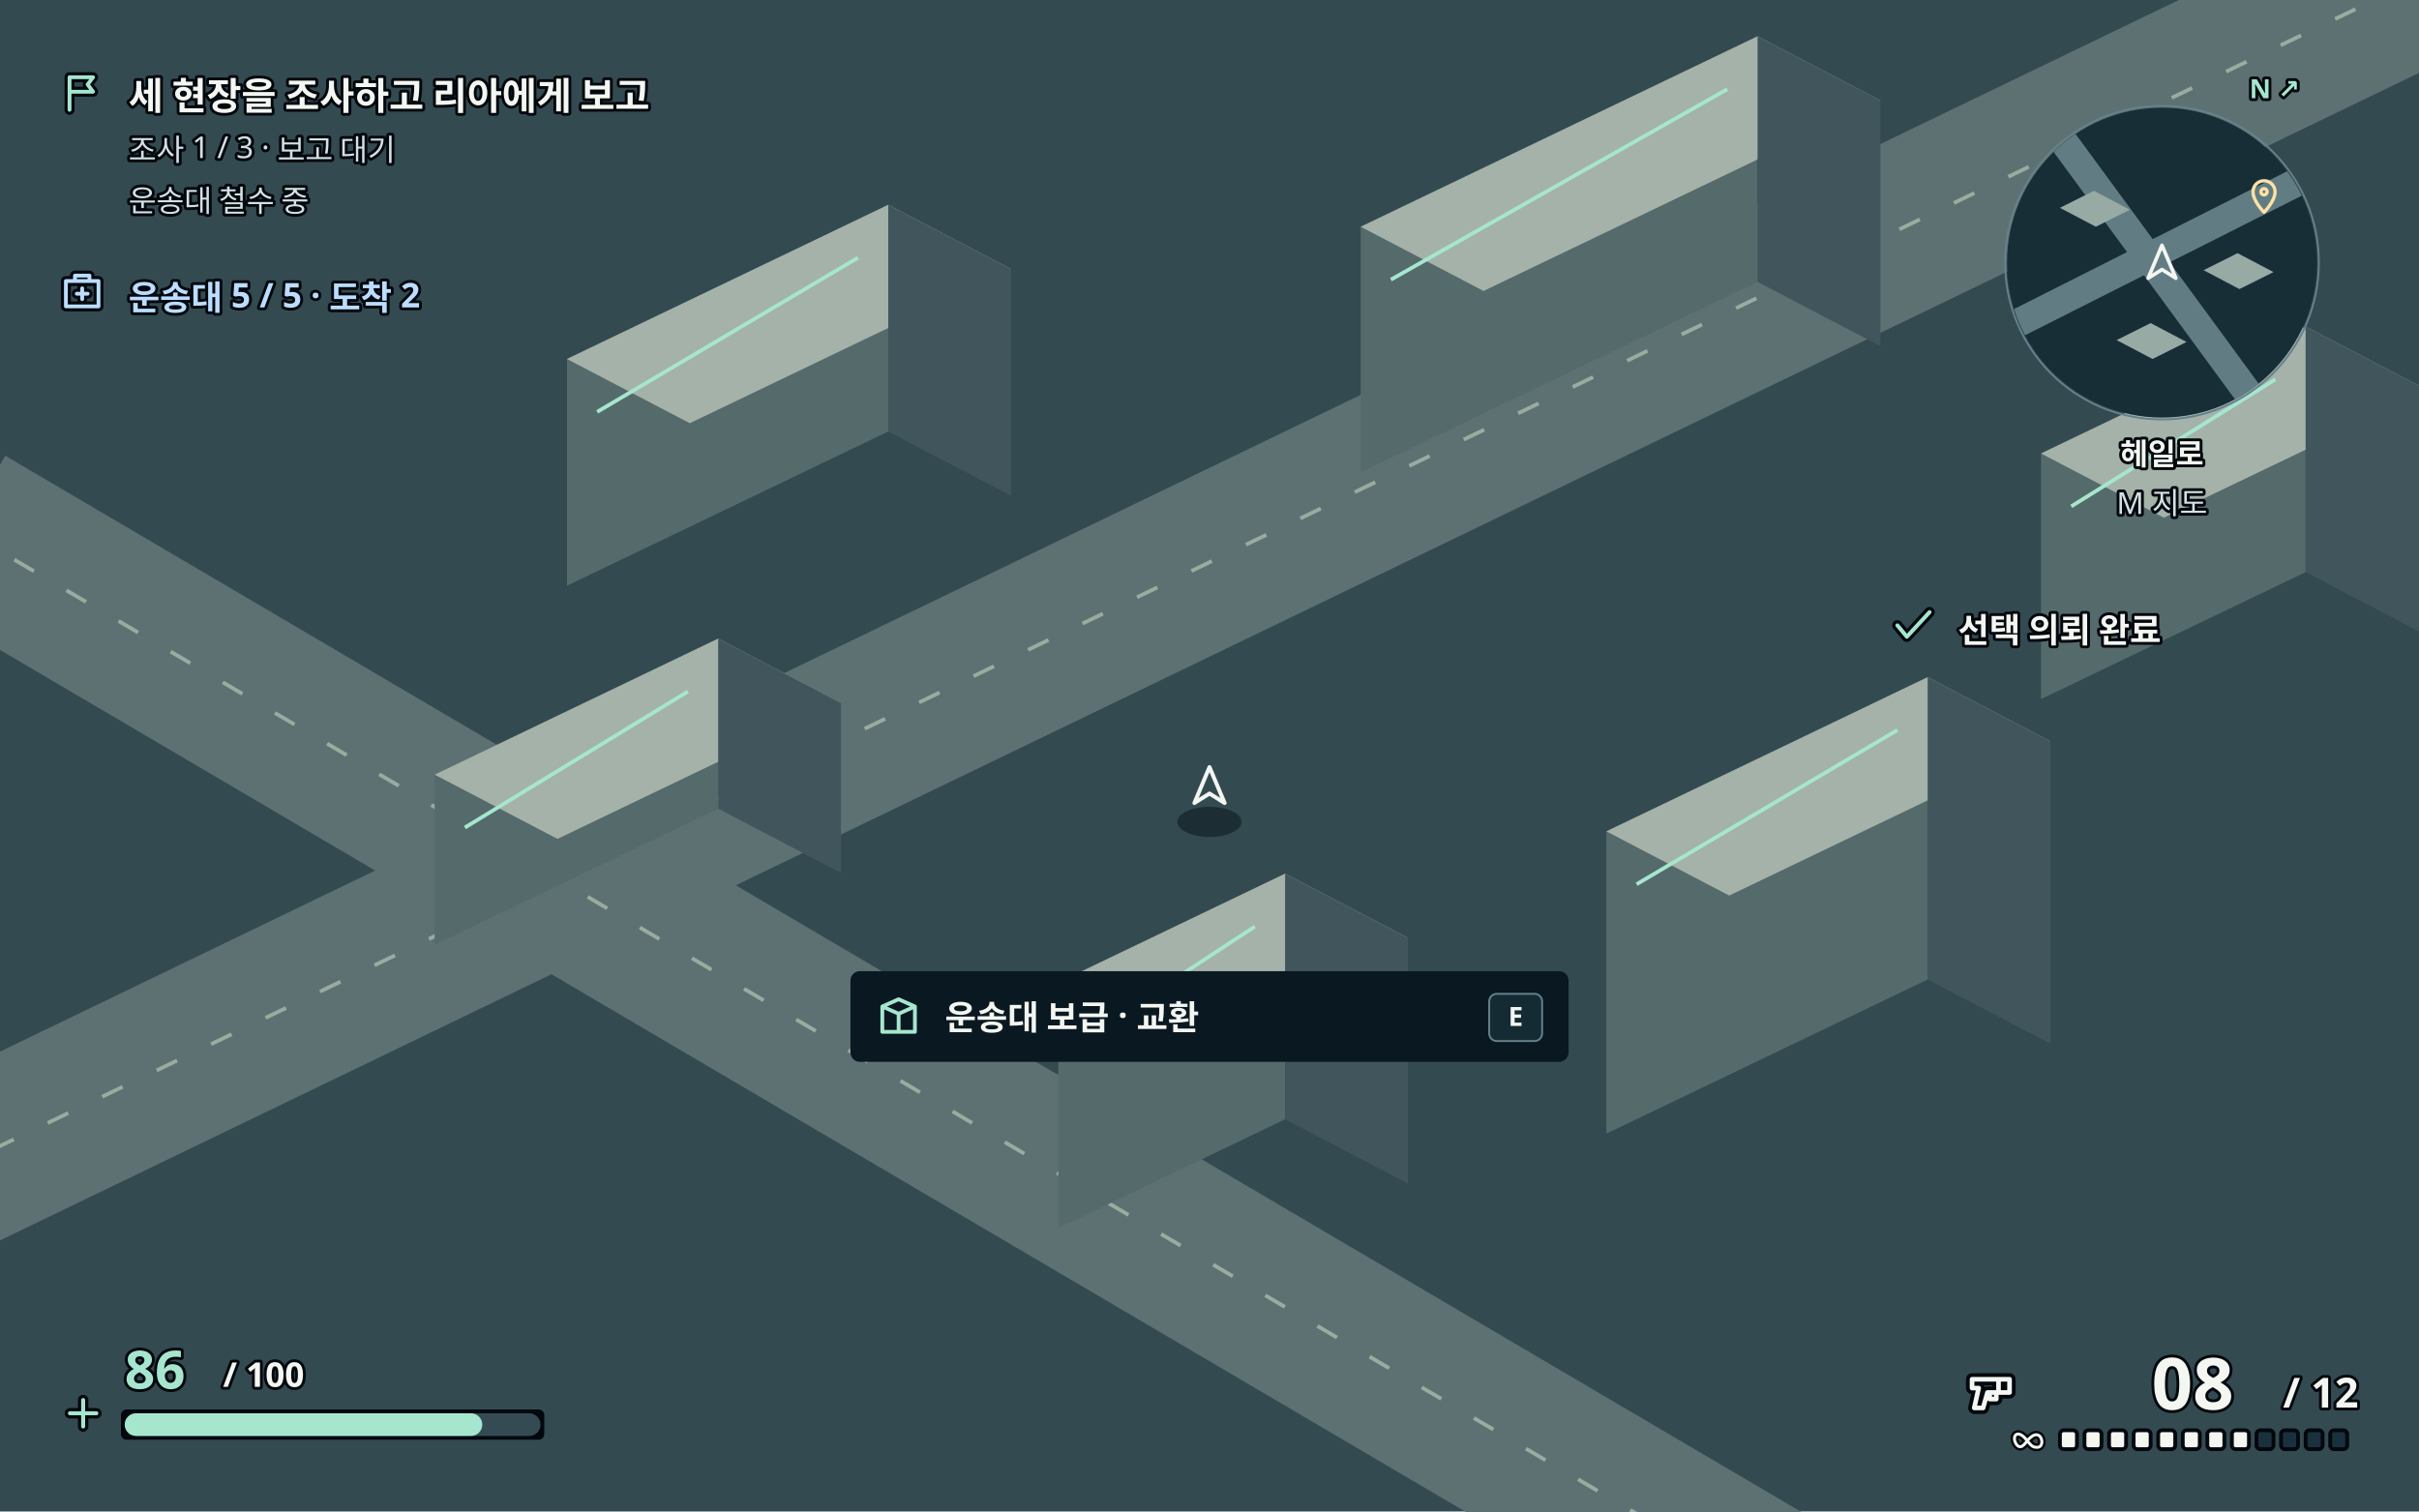
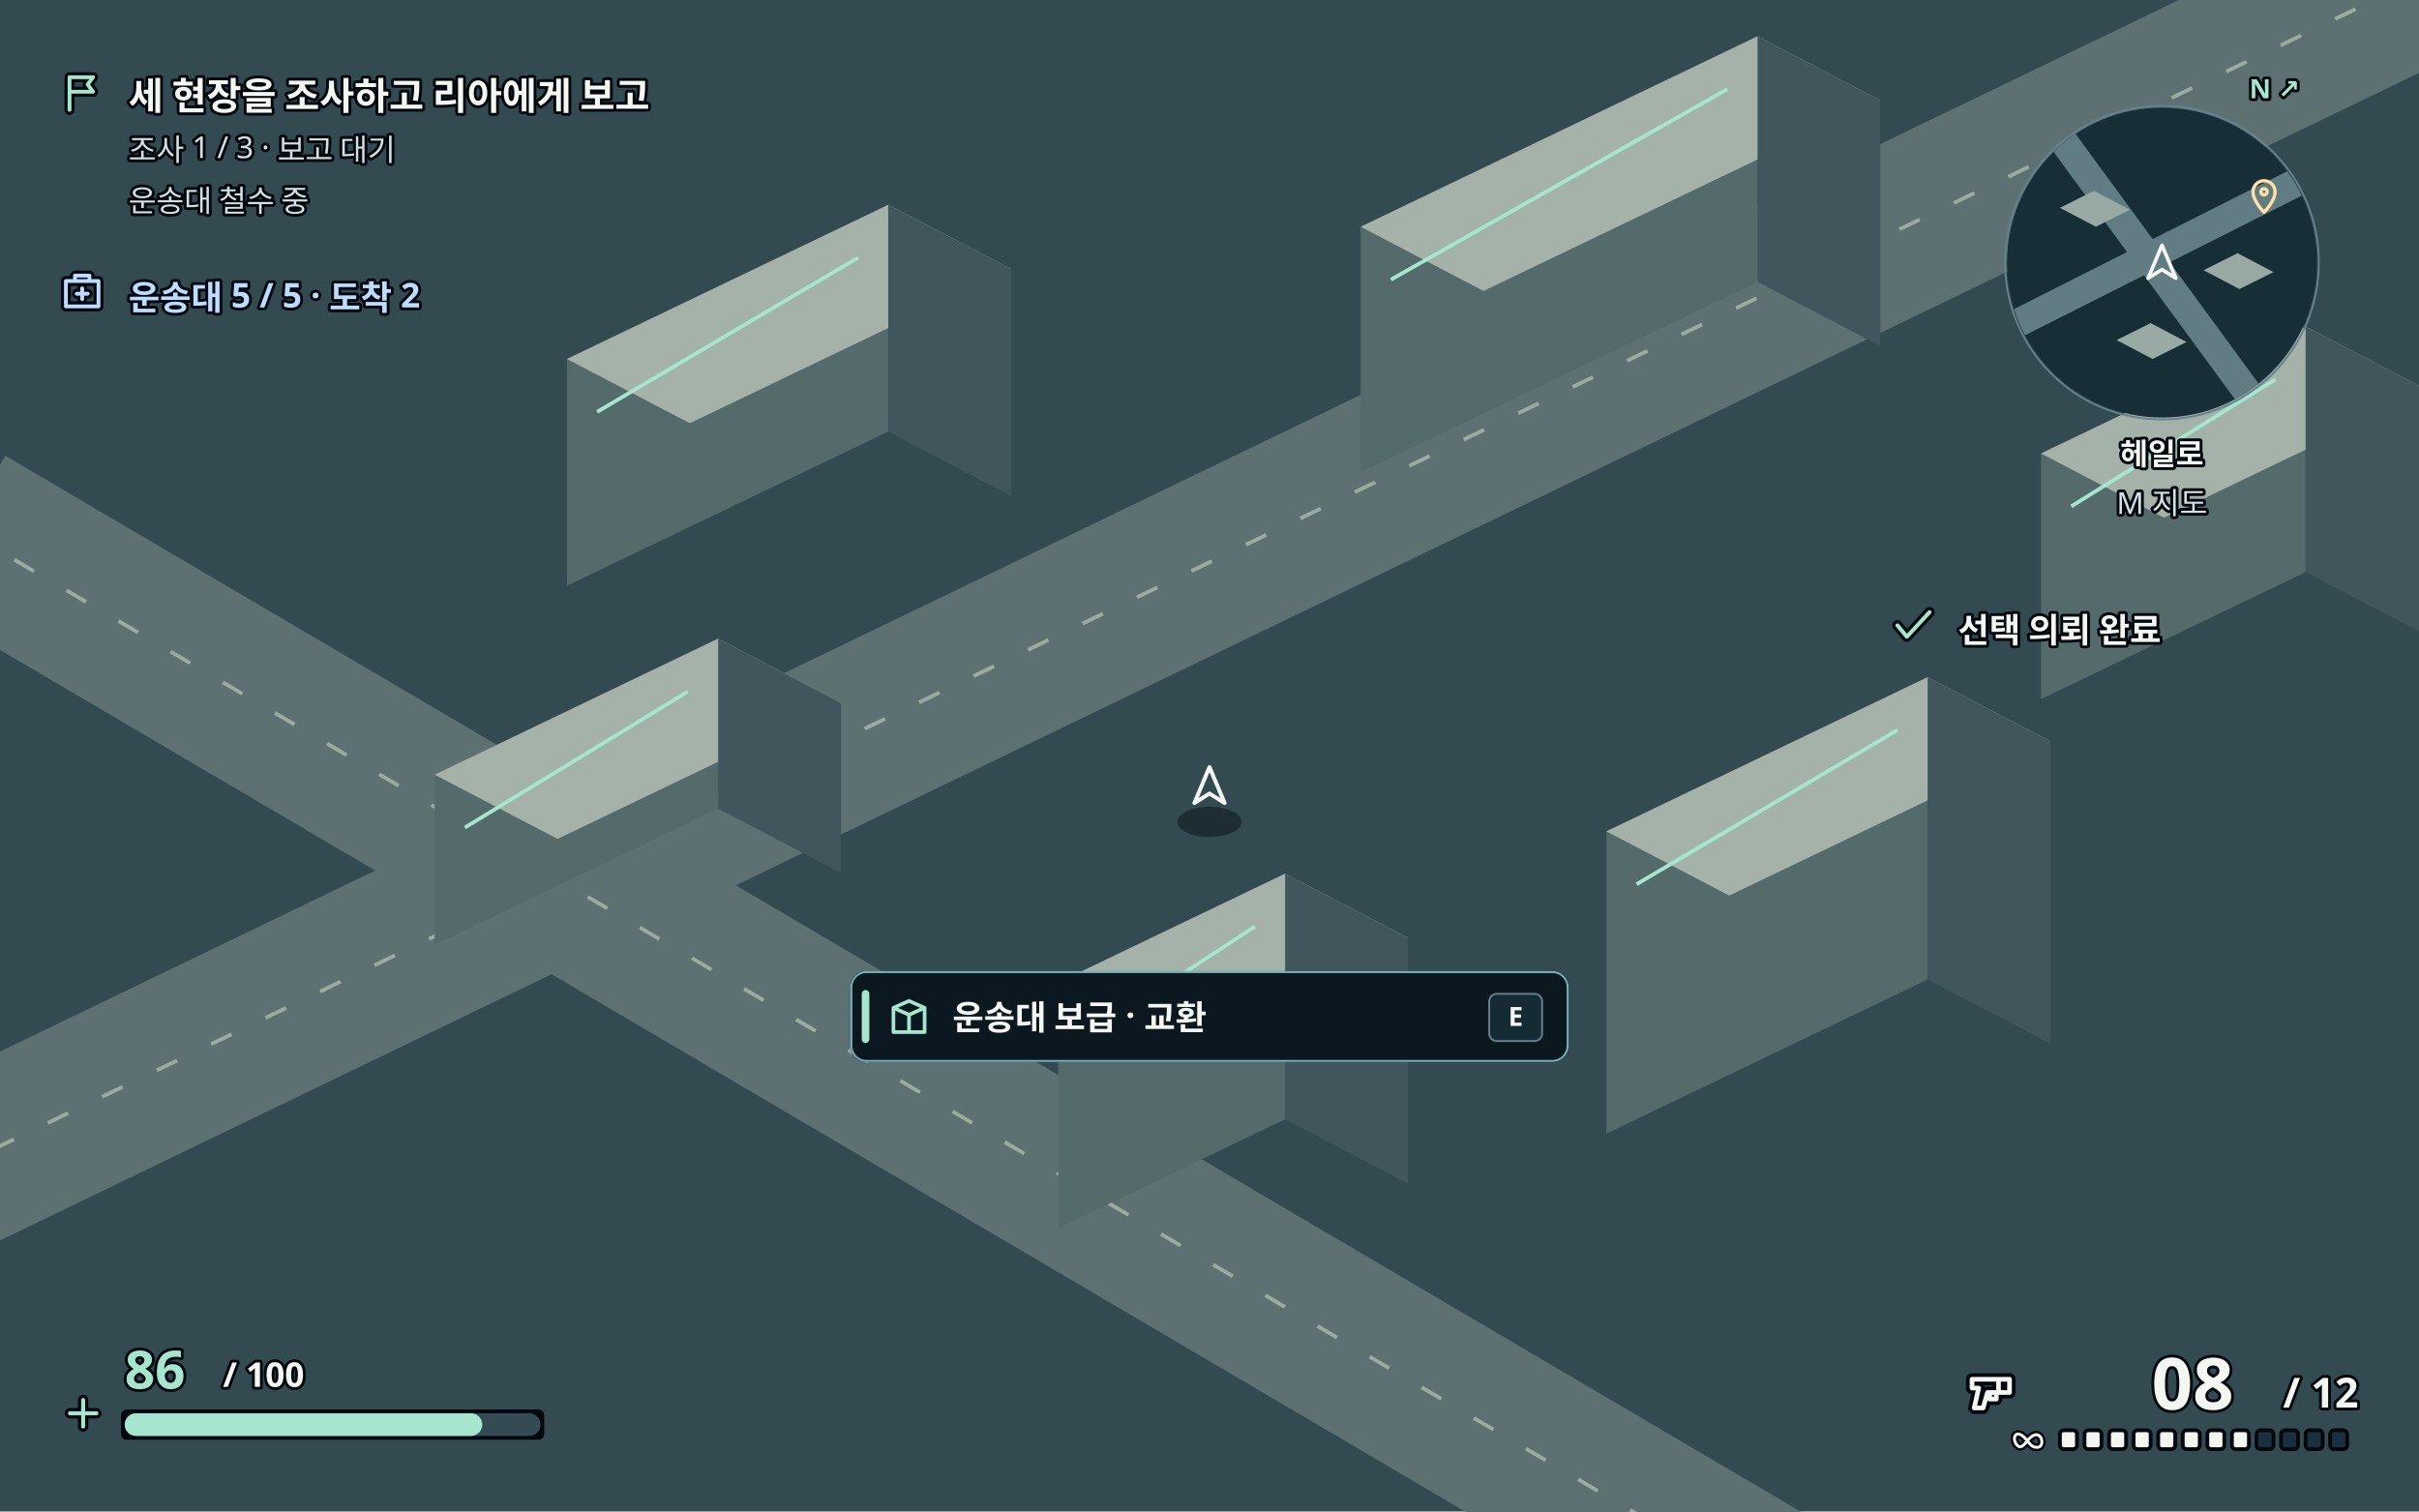
<svg xmlns="http://www.w3.org/2000/svg" width="1280" height="800" viewBox="0 0 1280 800">
  <defs>
    <filter id="hud-shadow" x="-100%" y="-100%" width="300%" height="300%">
      <feDropShadow dx="0" dy="1" stdDeviation="1" flood-color="#000" flood-opacity="1" />
    </filter>
  </defs>
  <style>text{font-family:"Malgun Gothic",sans-serif}text,.ui-icon{opacity:var(--content-opacity,1)}[data-hud]{opacity:var(--content-opacity,1)}[data-hud] text,[data-hud] .ui-icon{opacity:1}.panel-fill{opacity:var(--panel-opacity,.94)}.panel-border{opacity:var(--border-opacity,1)}</style>
  <g class="world-background">
    <rect x="0" y="0" width="1280" height="800" rx="0" fill="#334a50" />
    <path d="M-90 650 1360-50M-20 280 1000 880" stroke="#5d7172" stroke-width="90" />
    <path d="M-90 650 1360-50M-20 280 1000 880" stroke="#9aaba0" stroke-width="2" stroke-dasharray="12 20" />
    <path d="M300 190l170 -81.6v120l-170 81.6z" fill="#556a6b" />
    <path d="M300 190l170 -81.6 65 34 -170 81.6z" fill="#a5b2a9" />
    <path d="M470 108.4l65 34v120l-65-34z" fill="#41565c" />
    <path d="M316 218L454 136.4" stroke="#a6e6cf" stroke-width="2" />
    <path d="M720 120l210 -100.8v130l-210 100.8z" fill="#556a6b" />
    <path d="M720 120l210 -100.8 65 34 -210 100.8z" fill="#a5b2a9" />
    <path d="M930 19.2l65 34v130l-65-34z" fill="#41565c" />
    <path d="M736 148L914 47.2" stroke="#a6e6cf" stroke-width="2" />
    <path d="M850 440l170 -81.6v160l-170 81.6z" fill="#556a6b" />
    <path d="M850 440l170 -81.6 65 34 -170 81.6z" fill="#a5b2a9" />
    <path d="M1020 358.4l65 34v160l-65-34z" fill="#41565c" />
    <path d="M866 468L1004 386.4" stroke="#a6e6cf" stroke-width="2" />
    <path d="M230 410l150 -72.0v90l-150 72.0z" fill="#556a6b" />
    <path d="M230 410l150 -72.0 65 34 -150 72.0z" fill="#a5b2a9" />
    <path d="M380 338.0l65 34v90l-65-34z" fill="#41565c" />
    <path d="M246 438L364 366.0" stroke="#a6e6cf" stroke-width="2" />
    <path d="M560 520l120 -57.6v130l-120 57.6z" fill="#556a6b" />
    <path d="M560 520l120 -57.6 65 34 -120 57.6z" fill="#a5b2a9" />
    <path d="M680 462.4l65 34v130l-65-34z" fill="#41565c" />
    <path d="M576 548L664 490.4" stroke="#a6e6cf" stroke-width="2" />
    <path d="M1080 240l140 -67.2v130l-140 67.2z" fill="#556a6b" />
    <path d="M1080 240l140 -67.2 65 34 -140 67.2z" fill="#a5b2a9" />
    <path d="M1220 172.8l65 34v130l-65-34z" fill="#41565c" />
    <path d="M1096 268L1204 200.8" stroke="#a6e6cf" stroke-width="2" />
    <ellipse cx="640" cy="435" rx="17" ry="8" fill="#061218" opacity=".5" />
    <g class="ui-icon" transform="translate(628 404) scale(1.0)" fill="none" stroke="#f4f6f1" stroke-width="2.1" stroke-linecap="round" stroke-linejoin="round">
      <path d="m12 2 8 19-8-5-8 5z" />
    </g>
  </g>
  <g data-hud="objective">
    <g class="hud-symbol" transform="translate(32 38) scale(0.9583333)" fill="none" stroke-linecap="round" stroke-linejoin="round">
      <g stroke="#02080d" stroke-width="5.5">
        <path d="M5 21V3h13l-3 4 3 4H5" />
      </g>
      <g class="ui-icon" stroke="#a6e6cf" stroke-width="2.1" fill="none">
        <path d="M5 21V3h13l-3 4 3 4H5" />
      </g>
    </g>
    <g class="hud-text" paint-order="stroke fill" stroke="#02080d" stroke-width="3" stroke-linejoin="round">
      <text x="68" y="58" fill="#f4f6f1" font-size="20" font-weight="700" text-anchor="start" data-max-width="395">세 현장을 조사하고 리아에게 보고</text>
    </g>
    <g class="hud-text" paint-order="stroke fill" stroke="#02080d" stroke-width="3" stroke-linejoin="round">
      <text x="68" y="85" fill="#d4e1e4" font-size="16" font-weight="400" text-anchor="start" data-max-width="395">조사 1 / 3 · 보고 대기</text>
    </g>
    <g class="hud-text" paint-order="stroke fill" stroke="#02080d" stroke-width="3" stroke-linejoin="round">
      <text x="68" y="112" fill="#d4e1e4" font-size="16" font-weight="400" text-anchor="start" data-max-width="395">운송대 철수 중</text>
    </g>
  </g>
  <g data-hud="minimap">
    <defs>
      <clipPath id="miniclip">
        <circle cx="1144" cy="139" r="82" />
      </clipPath>
    </defs>
    <g clip-path="url(#miniclip)">
      <g class="panel-fill">
        <rect x="1062" y="57" width="164" height="164" rx="0" fill="#182e37" />
      </g>
      <path d="M1030 190 1248 80M1070 45 1210 236" stroke="#617d83" stroke-width="15" fill="none" />
      <path d="m1090 110 18-9 19 10-18 9z" fill="#97aaa4" />
      <path d="m1166 143 18-9 19 10-18 9z" fill="#97aaa4" />
      <path d="m1120 180 18-9 19 10-18 9z" fill="#97aaa4" />
    </g>
    <circle cx="1144" cy="139" r="83" fill="none" stroke="#65818c" />
    <g class="ui-icon" transform="translate(1133 128) scale(0.9166667)" fill="none" stroke="#f4f6f1" stroke-width="2.1" stroke-linecap="round" stroke-linejoin="round">
      <path d="m12 2 8 19-8-5-8 5z" />
    </g>
    <g class="ui-icon" transform="translate(1188 94) scale(0.8333333)" fill="none" stroke="#ffe1a6" stroke-width="2.1" stroke-linecap="round" stroke-linejoin="round">
      <path d="M19 9c0 6-7 13-7 13S5 15 5 9a7 7 0 1 1 14 0z" />
      <circle cx="12" cy="9" r="2" />
    </g>
    <g class="hud-text" paint-order="stroke fill" stroke="#02080d" stroke-width="3" stroke-linejoin="round">
      <text x="1217" y="52" fill="#a6e6cf" font-size="14" font-weight="700" text-anchor="end">N ↗</text>
    </g>
    <g class="hud-text" paint-order="stroke fill" stroke="#02080d" stroke-width="3" stroke-linejoin="round">
      <text x="1144" y="246" fill="#f4f6f1" font-size="16" font-weight="700" text-anchor="middle" data-max-width="206">헤일로</text>
    </g>
    <g class="hud-text" paint-order="stroke fill" stroke="#02080d" stroke-width="3" stroke-linejoin="round">
      <text x="1144" y="272" fill="#d4e1e4" font-size="16" font-weight="400" text-anchor="middle" data-max-width="206">M 지도</text>
    </g>
  </g>
  <g data-hud="health">
    <g class="hud-symbol" transform="translate(32 736) scale(1.0)" fill="none" stroke-linecap="round" stroke-linejoin="round">
      <g stroke="#02080d" stroke-width="5.5">
        <path d="M12 5v14M5 12h14" />
      </g>
      <g class="ui-icon" stroke="#a6e6cf" stroke-width="2.1" fill="none">
        <path d="M12 5v14M5 12h14" />
      </g>
    </g>
    <g class="hud-text" paint-order="stroke fill" stroke="#02080d" stroke-width="3" stroke-linejoin="round">
      <text x="66" y="735" fill="#a6e6cf" font-size="28" font-weight="700" text-anchor="start">86</text>
    </g>
    <g class="hud-text" paint-order="stroke fill" stroke="#02080d" stroke-width="3" stroke-linejoin="round">
      <text x="118" y="734" fill="#f4f6f1" font-size="18" font-weight="700" text-anchor="start" data-max-width="110">/ 100</text>
    </g>
    <rect x="64" y="746" width="224" height="16" rx="3" fill="#02080d" />
    <rect x="66" y="748" width="220" height="12" rx="6.0" fill="#354b54" />
    <rect x="66" y="748" width="189.2" height="12" rx="6.0" fill="#a6e6cf" />
  </g>
  <g data-hud="ammo">
    <g class="hud-symbol" transform="translate(1040 723) scale(1.166667)" fill="none" stroke-linecap="round" stroke-linejoin="round">
      <g stroke="#02080d" stroke-width="5.5">
        <path d="M3 6h17v6H10l-2 7H4l2-9H3zM15 7v4M11 12v3h3v-3" />
      </g>
      <g class="ui-icon" stroke="#f4f6f1" stroke-width="2.1" fill="none">
        <path d="M3 6h17v6H10l-2 7H4l2-9H3zM15 7v4M11 12v3h3v-3" />
      </g>
    </g>
    <g class="hud-text" paint-order="stroke fill" stroke="#02080d" stroke-width="3" stroke-linejoin="round">
      <text x="1182" y="746" fill="#f4f6f1" font-size="38" font-weight="700" text-anchor="end">08</text>
    </g>
    <g class="hud-text" paint-order="stroke fill" stroke="#02080d" stroke-width="3" stroke-linejoin="round">
      <text x="1248" y="745" fill="#f4f6f1" font-size="22" font-weight="700" text-anchor="end">/ 12</text>
    </g>
    <g class="hud-symbol" transform="translate(1064 754) scale(0.75)" fill="none" stroke-linecap="round" stroke-linejoin="round">
      <g stroke="#02080d" stroke-width="5.5">
        <path d="M12 12C5 2 0 8 4 14c4 5 7-3 10-5 8-7 11 8 4 7-3 0-4-2-6-4z" />
      </g>
      <g class="ui-icon" stroke="#f4f6f1" stroke-width="2.1" fill="none">
        <path d="M12 12C5 2 0 8 4 14c4 5 7-3 10-5 8-7 11 8 4 7-3 0-4-2-6-4z" />
      </g>
    </g>
    <rect x="1090" y="757" width="9" height="10" rx="2" fill="#f4f6f1" stroke="#02080d" stroke-width="2" />
    <rect x="1103" y="757" width="9" height="10" rx="2" fill="#f4f6f1" stroke="#02080d" stroke-width="2" />
    <rect x="1116" y="757" width="9" height="10" rx="2" fill="#f4f6f1" stroke="#02080d" stroke-width="2" />
    <rect x="1129" y="757" width="9" height="10" rx="2" fill="#f4f6f1" stroke="#02080d" stroke-width="2" />
    <rect x="1142" y="757" width="9" height="10" rx="2" fill="#f4f6f1" stroke="#02080d" stroke-width="2" />
    <rect x="1155" y="757" width="9" height="10" rx="2" fill="#f4f6f1" stroke="#02080d" stroke-width="2" />
    <rect x="1168" y="757" width="9" height="10" rx="2" fill="#f4f6f1" stroke="#02080d" stroke-width="2" />
    <rect x="1181" y="757" width="9" height="10" rx="2" fill="#f4f6f1" stroke="#02080d" stroke-width="2" />
    <rect x="1194" y="757" width="9" height="10" rx="2" fill="#1a303d" stroke="#02080d" stroke-width="2" />
    <rect x="1207" y="757" width="9" height="10" rx="2" fill="#1a303d" stroke="#02080d" stroke-width="2" />
    <rect x="1220" y="757" width="9" height="10" rx="2" fill="#1a303d" stroke="#02080d" stroke-width="2" />
    <rect x="1233" y="757" width="9" height="10" rx="2" fill="#1a303d" stroke="#02080d" stroke-width="2" />
  </g>
  <g class="panel-fill">
-     <rect x="450" y="514" width="380" height="48" rx="5" fill="#0a1821" />
+     <rect x="450" y="514" width="380" height="48" rx="8" fill="#0b1820" />
  </g>
-   <g class="ui-icon" transform="translate(464 526) scale(0.9583333)" fill="none" stroke="#a6e6cf" stroke-width="2.1" stroke-linecap="round" stroke-linejoin="round">
+   <g class="panel-border">
+     <rect x="450.5" y="514.5" width="379" height="47" rx="8" fill="none" stroke="#79b5bd" />
+   </g>
+   <rect x="456" y="524" width="4" height="28" rx="2" fill="#a6e6cf" class="ui-icon" />
+   <g class="ui-icon" transform="translate(470 527) scale(0.9166667)" fill="none" stroke="#a6e6cf" stroke-width="2.1" stroke-linecap="round" stroke-linejoin="round">
    <path d="m3 7 9-4 9 4v14H3zM3 7l9 4 9-4M12 11v10" />
  </g>
-   <text x="500" y="545" fill="#f4f6f1" font-size="18" font-weight="700" text-anchor="start" data-max-width="273">운송대 보급 · 교환</text>
+   <text x="504" y="545" fill="#f4f6f1" font-size="18" font-weight="700" text-anchor="start" data-max-width="264">운송대 보급 · 교환</text>
  <rect x="788" y="526" width="28" height="25" rx="4" fill="#142b34" stroke="#65818c" />
  <text x="802.0" y="543" fill="#f4f6f1" font-size="14" font-weight="700" text-anchor="middle" data-max-width="22">E</text>
  <g class="hud-symbol" transform="translate(32 143) scale(0.9583333)" fill="none" stroke-linecap="round" stroke-linejoin="round">
    <g stroke="#02080d" stroke-width="5.5">
      <path d="M3 6h18v14H3zM8 6V3h8v3M12 10v6M9 13h6" />
    </g>
    <g class="ui-icon" stroke="#bcddff" stroke-width="2.1" fill="none">
      <path d="M3 6h18v14H3zM8 6V3h8v3M12 10v6M9 13h6" />
    </g>
  </g>
  <g class="hud-text" paint-order="stroke fill" stroke="#02080d" stroke-width="3" stroke-linejoin="round">
    <text x="68" y="164" fill="#bcddff" font-size="18" font-weight="700" text-anchor="start" data-max-width="335">운송대 5 / 5 · 도착 2</text>
  </g>
  <g class="hud-symbol" transform="translate(1000 319) scale(1.0)" fill="none" stroke-linecap="round" stroke-linejoin="round">
    <g stroke="#02080d" stroke-width="5.5">
      <path d="m4 12 5 6L21 5" />
    </g>
    <g class="ui-icon" stroke="#a6e6cf" stroke-width="2.1" fill="none">
      <path d="m4 12 5 6L21 5" />
    </g>
  </g>
  <g class="hud-text" paint-order="stroke fill" stroke="#02080d" stroke-width="3" stroke-linejoin="round">
    <text x="1036" y="340" fill="#f4f6f1" font-size="18" font-weight="700" text-anchor="start" data-max-width="294">선택 의뢰 완료</text>
  </g>
</svg>
